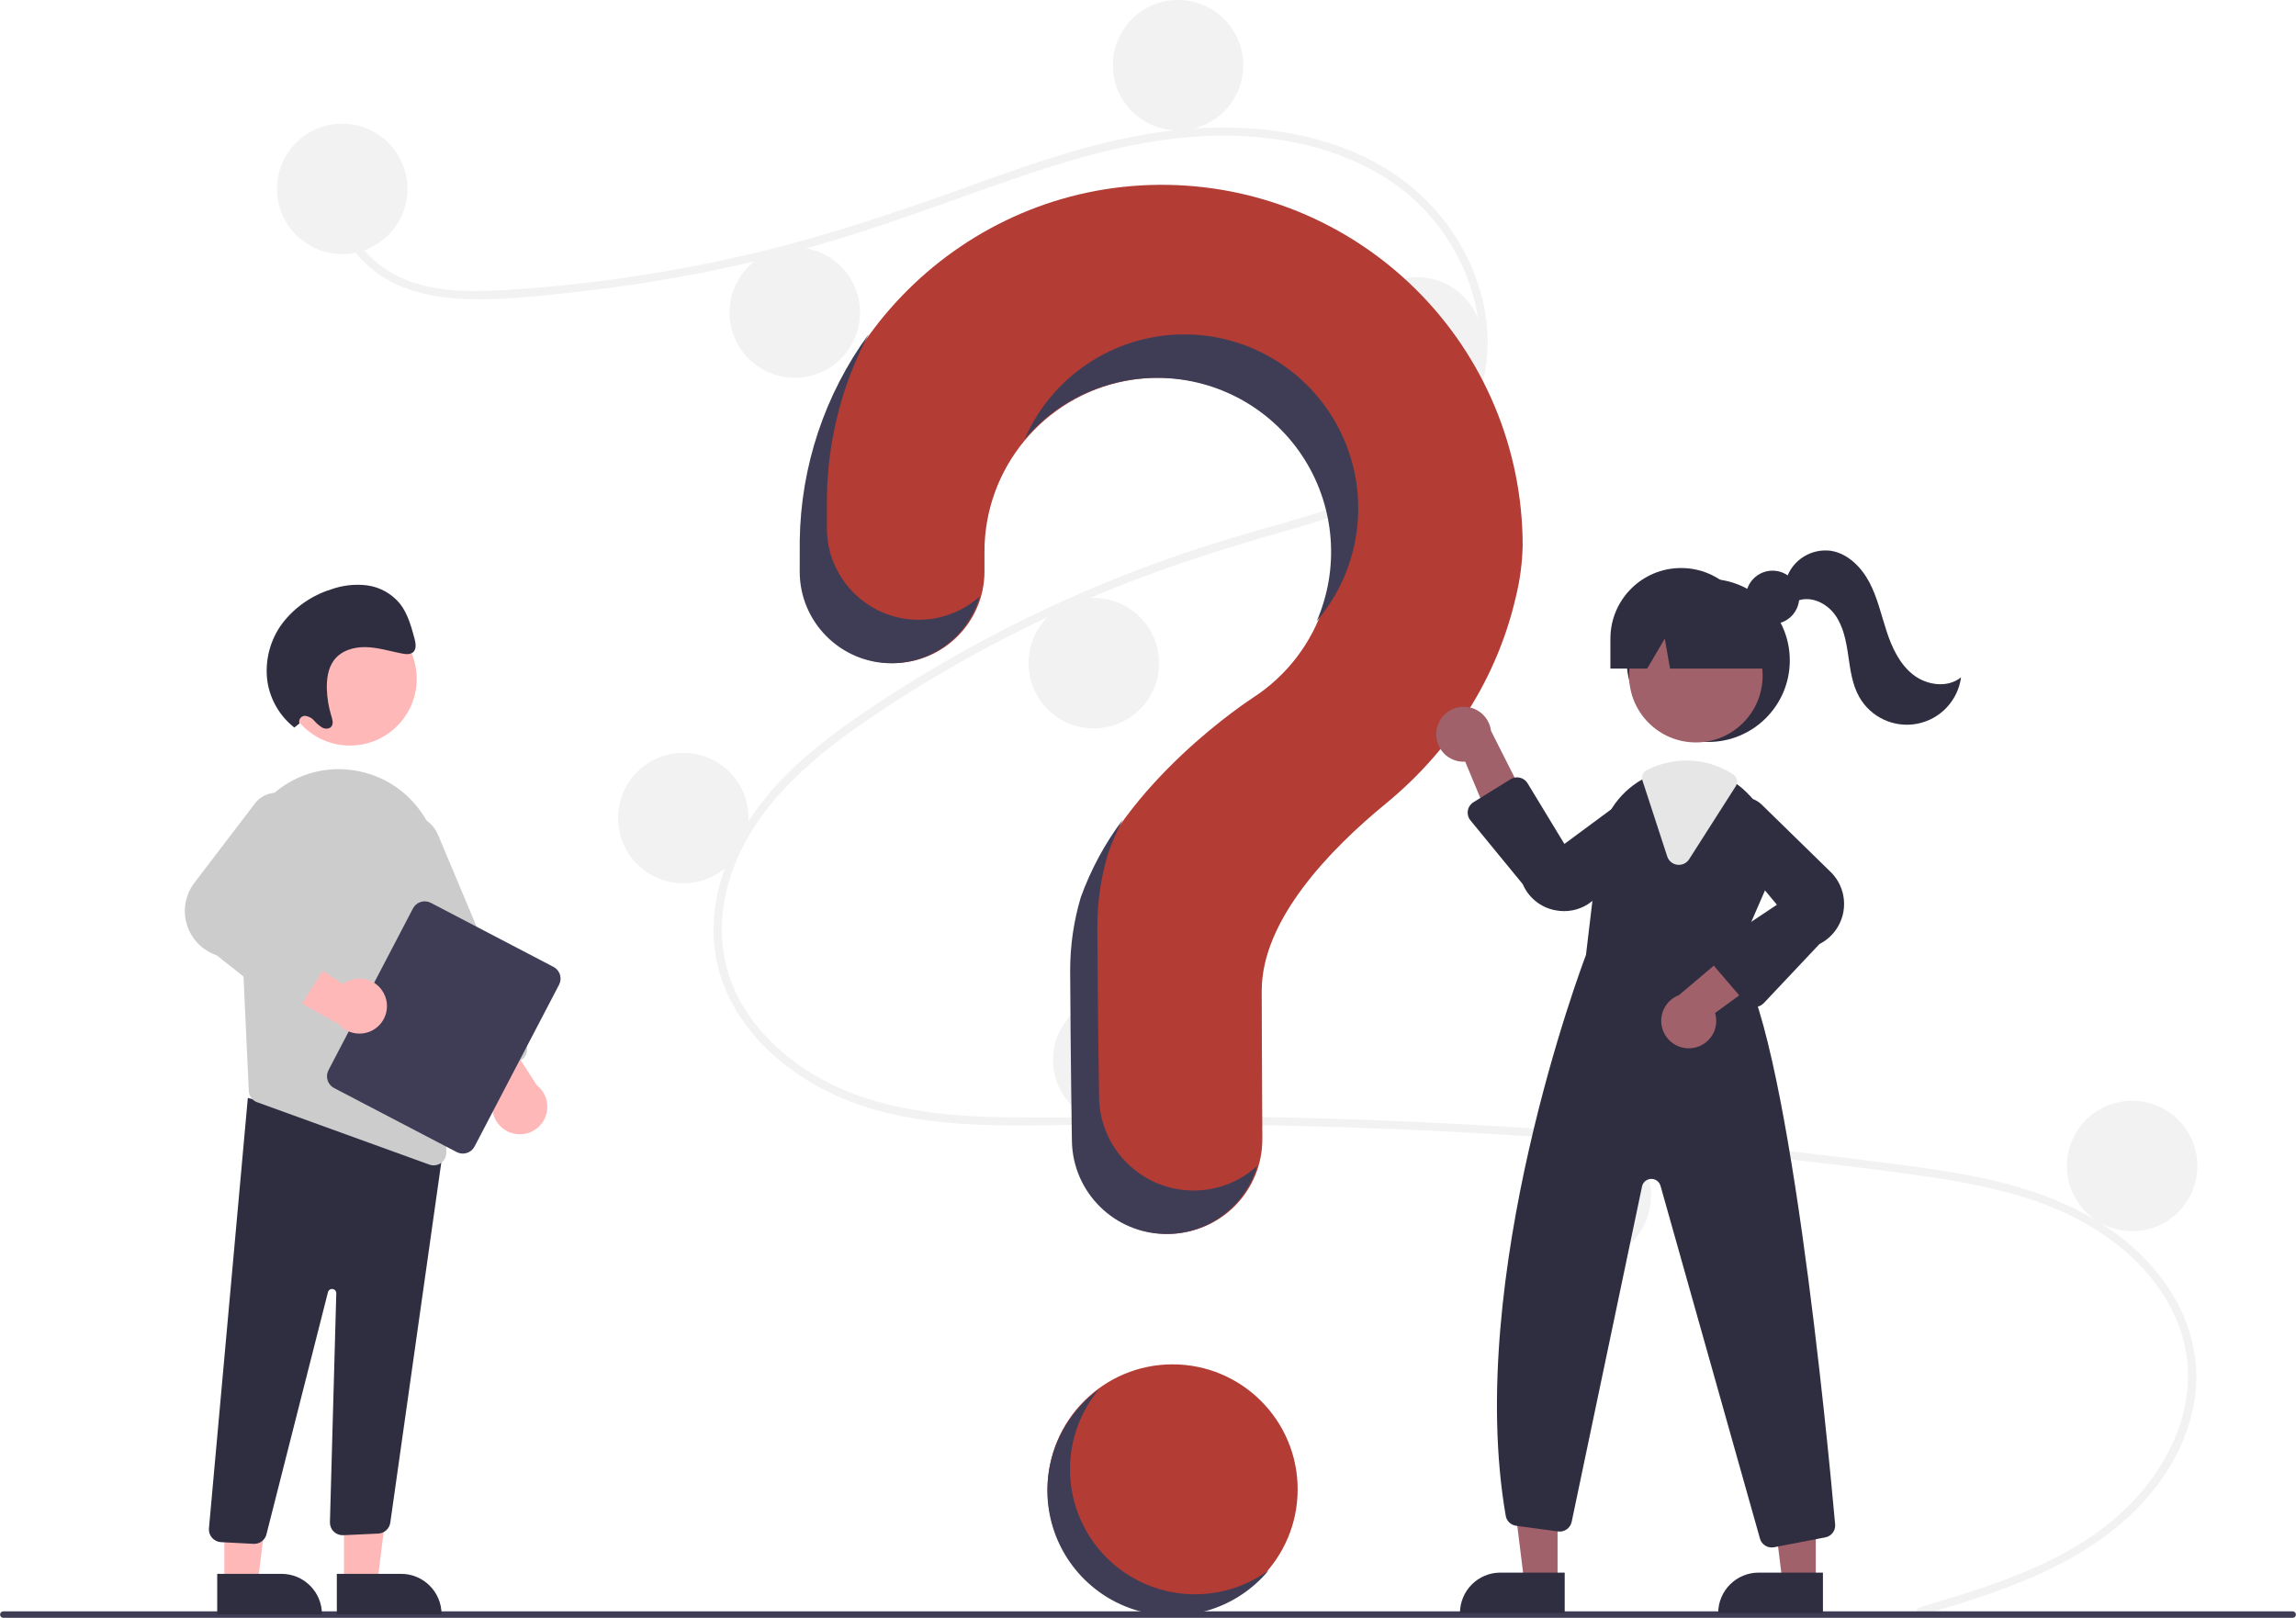
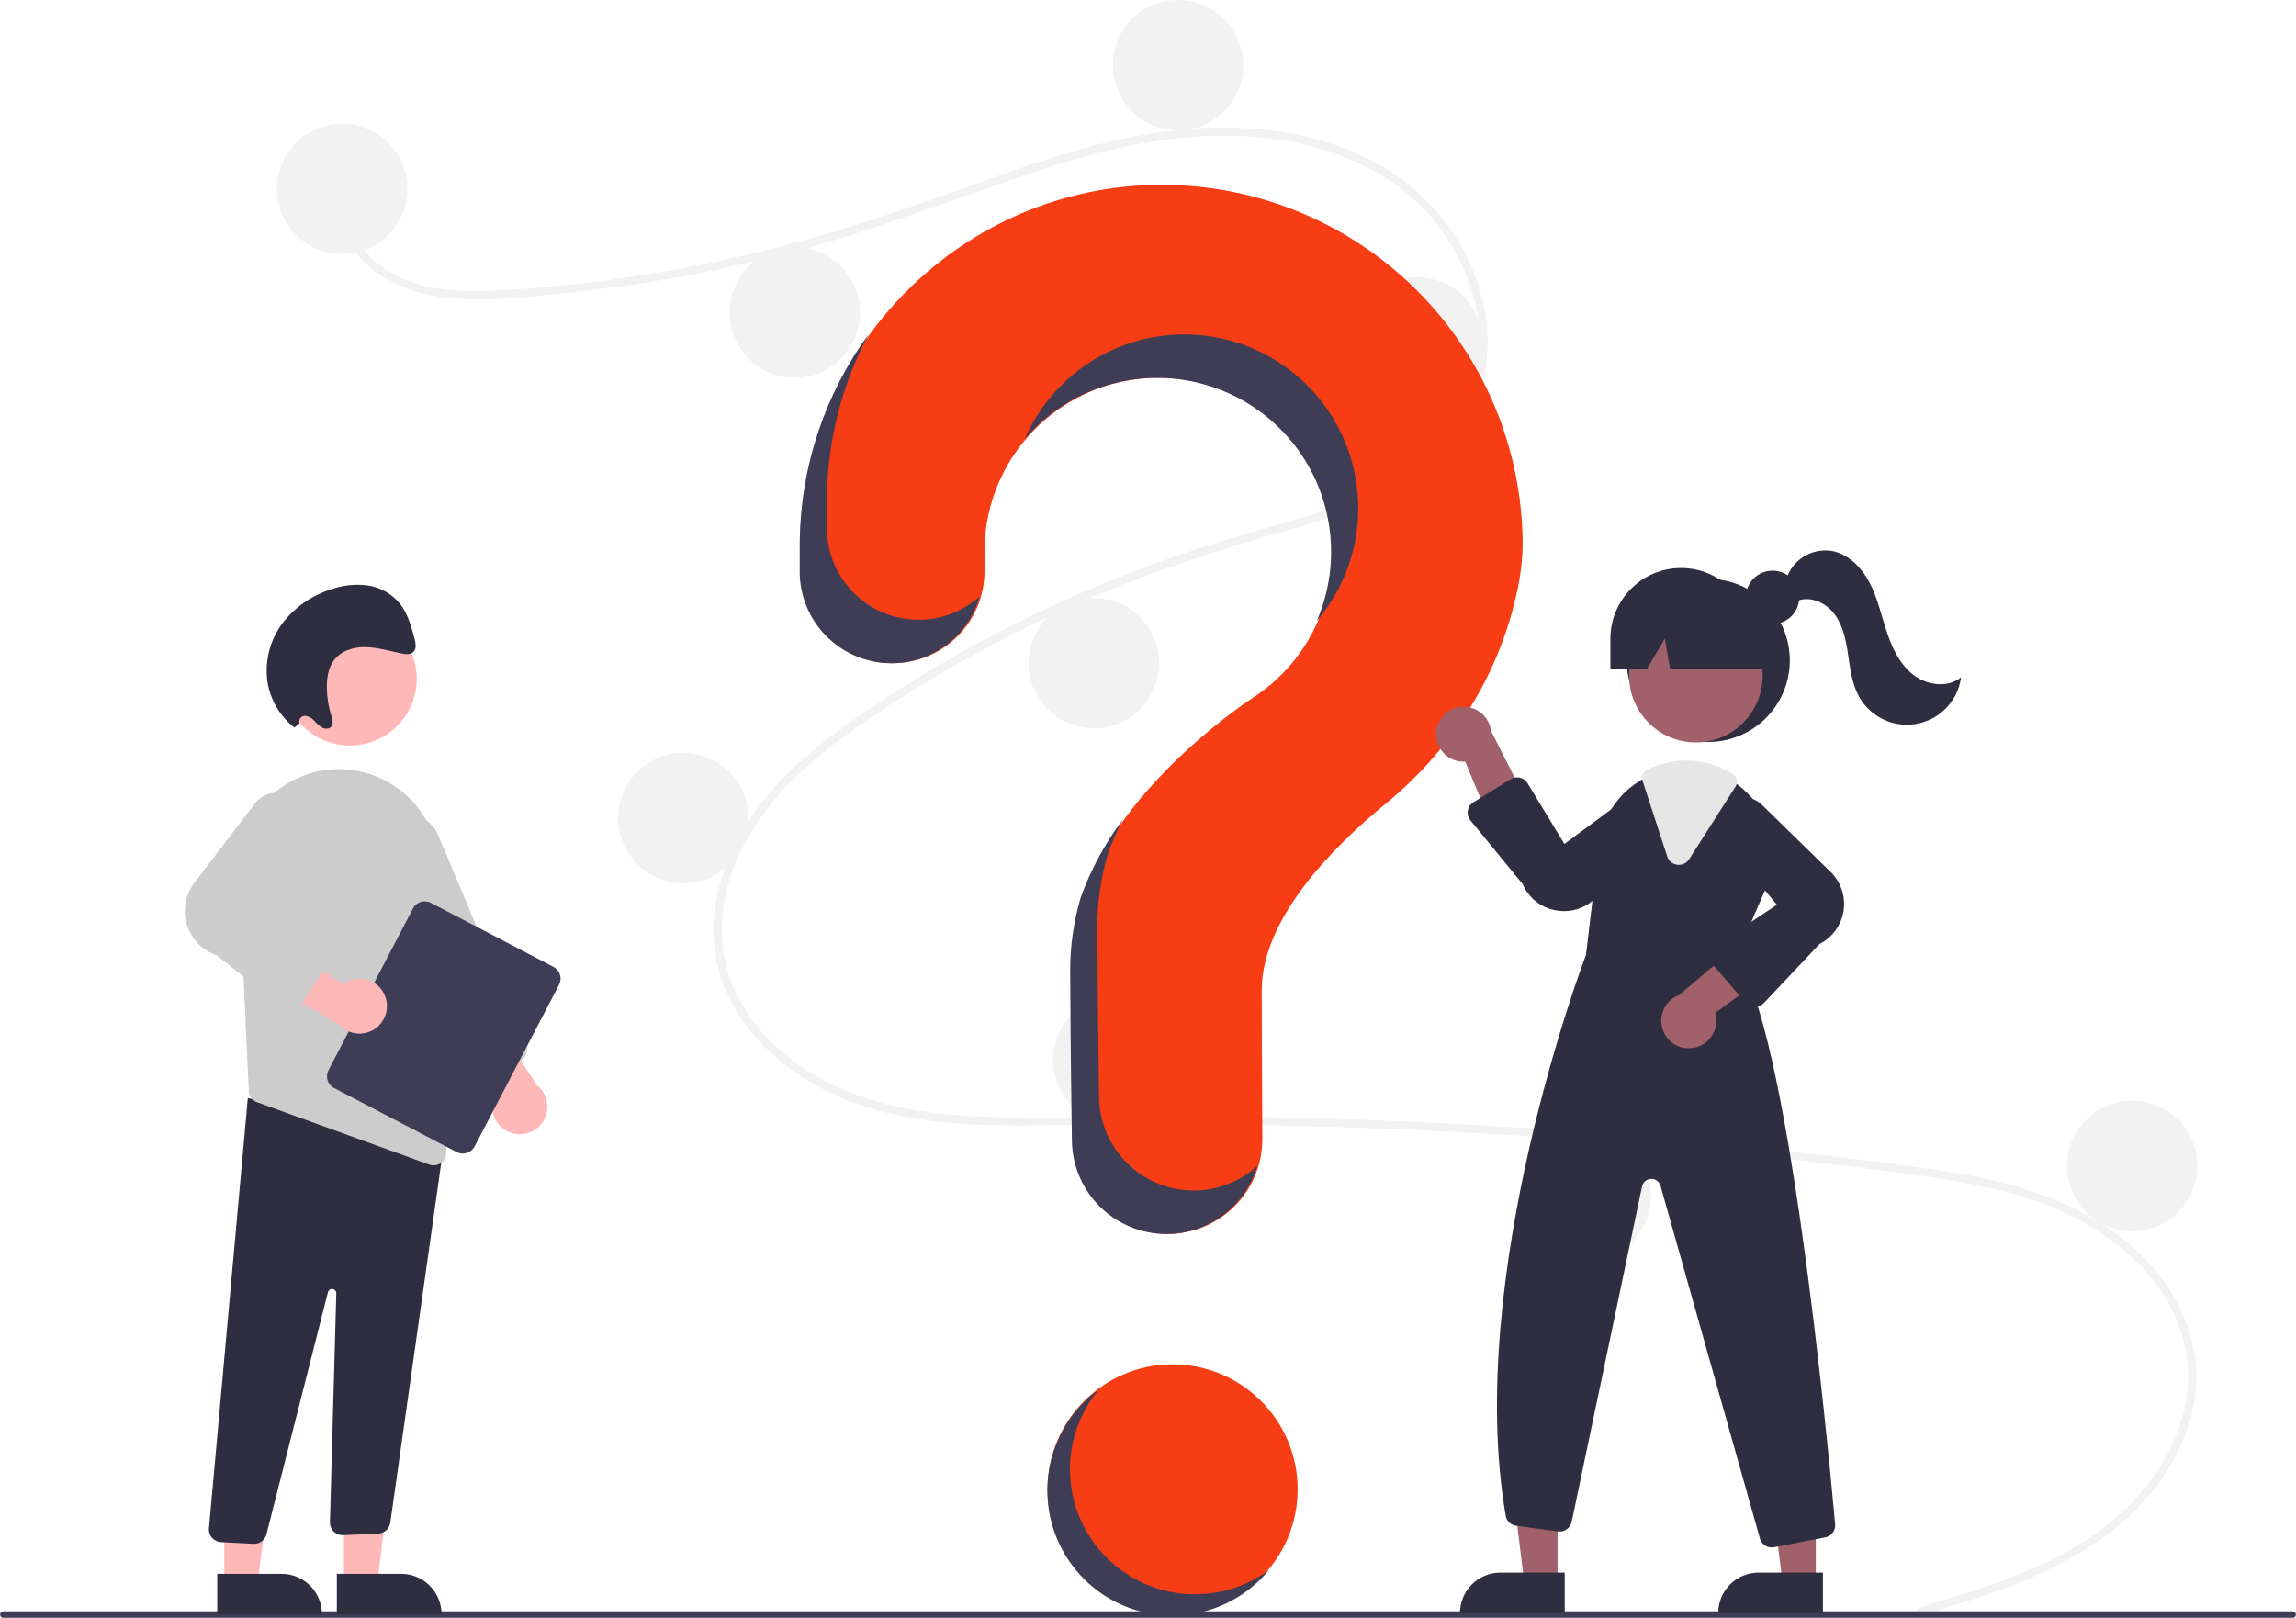
<svg xmlns="http://www.w3.org/2000/svg" id="ef672dd0-2e16-4c9d-8107-606b55e40777" data-name="Layer 1" width="844.675" height="595.262" viewBox="0 0 844.675 595.262">
-   <circle cx="431.393" cy="548" r="46" fill="#b33c34" />
+   <circle cx="431.393" cy="548" r="46" fill="#f73d13" />
  <path d="M883.862,743.785c25.735-7.729,53.094-15.788,73.503-34.161,18.238-16.418,30.55-41.489,22.995-66.112-7.54-24.572-30.124-40.956-53.442-49.105-13.225-4.622-27.061-7.186-40.891-9.2-15.035-2.19-30.136-3.984-45.23-5.71q-91.677-10.486-184.044-12.811c-30.385-.765-60.764-.747-91.152-.306-27.139.394-55.722.384-80.899-11.151-19.578-8.97-37.348-25.289-42.803-46.734-6.297-24.755,5.318-49.964,21.98-67.892,8.783-9.45,19.047-17.404,29.636-24.717,11.487-7.934,23.375-15.306,35.521-22.188a494.634,494.634,0,0,1,74.767-34.468c12.746-4.634,25.68-8.633,38.728-12.321,11.017-3.115,22.068-6.234,32.716-10.477,20.583-8.204,40.161-22.1,45.395-44.881,4.96-21.591-3.403-45.031-18.065-61.071-16.963-18.557-42.539-26.692-67.06-28.008-27.528-1.478-54.422,5.412-80.297,14.156-27.597,9.326-54.599,20.049-82.778,27.603a556.958,556.958,0,0,1-85.196,15.837c-14.082,1.5-28.59,3.193-42.756,2.045-11.872-.962-23.684-4.454-32.434-12.88-7.503-7.225-11.972-17.154-10.435-27.632.279-1.903,3.17-1.094,2.893.798-1.87,12.755,6.8,24.509,17.484,30.529,12.348,6.958,27.374,6.968,41.122,6.172a537.825,537.825,0,0,0,88.515-12.796c28.593-6.531,56.164-15.866,83.704-25.839,26.156-9.472,52.897-18.716,80.84-20.767,24.246-1.78,49.752,1.752,70.874,14.423,18.564,11.136,32.215,29.707,36.565,51.018,4.25,20.825-1.636,41.785-17.4,56.317-16.321,15.046-38.701,21.479-59.557,27.404-26.452,7.514-52.337,16.298-77.392,27.703a485.824,485.824,0,0,0-72.8,40.928c-22.246,15.202-44.201,34.331-51.237,61.451-3.277,12.633-2.672,26.032,2.812,37.965,4.876,10.61,12.907,19.535,22.262,26.419,22.321,16.424,50.453,19.797,77.414,20.132,30.281.377,60.564-.645,90.855-.148q92.599,1.52,184.819,11.273,23.108,2.446,46.158,5.407c13.822,1.776,27.69,3.541,41.278,6.695,24.162,5.608,47.674,16.392,62.692,36.878a61.319,61.319,0,0,1,11.947,30.446c1.051,11.524-1.77,23.069-6.98,33.321-11.532,22.69-33.134,37.123-56.073,46.605-12.287,5.079-25.032,8.926-37.752,12.746-1.853.557-2.645-2.338-.798-2.893Z" transform="translate(-177.6623 -152.3692)" fill="#f2f2f2" />
  <circle cx="125.893" cy="69.5" r="24" fill="#f2f2f2" />
  <circle cx="292.393" cy="115" r="24" fill="#f2f2f2" />
  <circle cx="433.393" cy="24" r="24" fill="#f2f2f2" />
  <circle cx="521.393" cy="126" r="24" fill="#f2f2f2" />
  <circle cx="402.393" cy="244" r="24" fill="#f2f2f2" />
  <circle cx="251.393" cy="301" r="24" fill="#f2f2f2" />
  <circle cx="411.393" cy="390" r="24" fill="#f2f2f2" />
  <circle cx="583.393" cy="440" r="24" fill="#f2f2f2" />
  <circle cx="784.393" cy="429" r="24" fill="#f2f2f2" />
-   <path d="M604.128,220.373c-71.892.508-130.756,58.93-131.777,130.816-.009.664-.014,5.33-.013,11.434a33.748,33.748,0,0,0,33.744,33.746h0a33.769,33.769,0,0,0,33.761-33.798c-.003-4.152-.006-7.026-.006-7.202a64,64,0,1,1,98.52,53.879l.012.014s-48.028,30.92-62.671,73.335l.012.003a94.004,94.004,0,0,0-3.874,26.768c0,3.725.219,36.321.643,62.778a34.786,34.786,0,0,0,34.79,34.222h0a34.796,34.796,0,0,0,34.794-35.011c-.147-24.229-.227-52.442-.227-54.489,0-26.045,25.125-51.995,45.764-68.917,23.766-19.487,40.868-46.043,47.737-75.999a86.762,86.762,0,0,0,2.499-18.834A132.75,132.75,0,0,0,604.128,220.373Z" transform="translate(-177.6623 -152.3692)" fill="#b33c34" />
+   <path d="M604.128,220.373c-71.892.508-130.756,58.93-131.777,130.816-.009.664-.014,5.33-.013,11.434a33.748,33.748,0,0,0,33.744,33.746h0a33.769,33.769,0,0,0,33.761-33.798c-.003-4.152-.006-7.026-.006-7.202a64,64,0,1,1,98.52,53.879l.012.014s-48.028,30.92-62.671,73.335l.012.003a94.004,94.004,0,0,0-3.874,26.768c0,3.725.219,36.321.643,62.778a34.786,34.786,0,0,0,34.79,34.222h0a34.796,34.796,0,0,0,34.794-35.011c-.147-24.229-.227-52.442-.227-54.489,0-26.045,25.125-51.995,45.764-68.917,23.766-19.487,40.868-46.043,47.737-75.999a86.762,86.762,0,0,0,2.499-18.834A132.75,132.75,0,0,0,604.128,220.373Z" transform="translate(-177.6623 -152.3692)" fill="#f73d13" />
  <path d="M1021.147,747.631H178.853a1.191,1.191,0,0,1,0-2.381h842.294a1.191,1.191,0,0,1,0,2.381Z" transform="translate(-177.6623 -152.3692)" fill="#3f3d56" />
  <circle cx="628.449" cy="242.996" r="30" fill="#2f2e41" />
  <polygon points="573.012 582.129 560.753 582.129 554.92 534.841 573.015 534.841 573.012 582.129" fill="#a0616a" />
  <path d="M551.996,578.626h23.644a0,0,0,0,1,0,0v14.887a0,0,0,0,1,0,0H537.109a0,0,0,0,1,0,0v0A14.887,14.887,0,0,1,551.996,578.626Z" fill="#2f2e41" />
  <polygon points="668.012 582.129 655.753 582.129 649.92 534.841 668.015 534.841 668.012 582.129" fill="#a0616a" />
  <path d="M646.996,578.626h23.644a0,0,0,0,1,0,0v14.887a0,0,0,0,1,0,0H632.109a0,0,0,0,1,0,0v0A14.887,14.887,0,0,1,646.996,578.626Z" fill="#2f2e41" />
  <circle cx="623.89" cy="248.61" r="24.561" fill="#a0616a" />
  <path d="M816.191,504.775l10.99-25.25a31.383,31.383,0,0,0-6.95-35.6,31.873,31.873,0,0,0-3.07-2.67,30.935,30.935,0,0,0-18.99-6.57,32.179,32.179,0,0,0-13.4,2.98c-.36.16-.71.33-1.07.5-.69.33-1.37.69-2.03,1.06a31.678,31.678,0,0,0-15.7,23.88l-4.85,40.64c-1.22,3.19-44.74,118.39-29.52,206.34a4.467,4.467,0,0,0,3.82,3.67l15.43,2.1a4.497,4.497,0,0,0,5.01-3.53l25.89-123.41a3.503,3.503,0,0,1,6.8-.23l36.58,129.78a4.471,4.471,0,0,0,4.31,3.28,5.122,5.122,0,0,0,.87-.08l18.85-3.63a4.471,4.471,0,0,0,3.63-4.81C850.021,682.335,835.301,527.605,816.191,504.775Z" transform="translate(-177.6623 -152.3692)" fill="#2f2e41" />
  <path d="M706.102,421.419A10.056,10.056,0,0,0,716.696,432.623l13.729,32.992,10.385-15.394-14.629-28.97a10.11,10.11,0,0,0-20.079.169Z" transform="translate(-177.6623 -152.3692)" fill="#a0616a" />
  <path d="M800.19,537.996a10.056,10.056,0,0,0,8.427-12.913l28.885-21.038-17.39-6.512-24.764,20.977a10.11,10.11,0,0,0,4.842,19.487Z" transform="translate(-177.6623 -152.3692)" fill="#a0616a" />
  <path d="M753.102,487.61a17.057,17.057,0,0,1-3.298-.325,16.305,16.305,0,0,1-11.948-9.616l-19.234-23.453a4.501,4.501,0,0,1,1.111-6.681l13.684-8.471a4.5,4.5,0,0,1,6.215,1.49l13.556,22.334L779.15,443.702A9.721,9.721,0,0,1,790.46,459.264l-25.912,23.637A16.253,16.253,0,0,1,753.102,487.61Z" transform="translate(-177.6623 -152.3692)" fill="#2f2e41" />
  <path d="M823.252,522.883c-.035,0-.071,0-.106-.001a4.508,4.508,0,0,1-3.311-1.57l-12.166-14.193a4.5,4.5,0,0,1,.92-6.673l22.781-15.188-20.638-24.812a9.721,9.721,0,0,1,14.887-12.183l25.084,24.513a16.525,16.525,0,0,1-3.675,26.94l-20.501,21.754A4.507,4.507,0,0,1,823.252,522.883Z" transform="translate(-177.6623 -152.3692)" fill="#2f2e41" />
  <path d="M795.307,470.584a4.632,4.632,0,0,1-.584-.037,4.461,4.461,0,0,1-3.71-3.069l-9.142-28.029a3.083,3.083,0,0,1,1.594-3.725l.297-.14c.269-.128.535-.254.807-.375a32.574,32.574,0,0,1,13.603-3.023,31.327,31.327,0,0,1,17.161,5.157,3.13,3.13,0,0,1,.901,4.294L799.084,468.504A4.455,4.455,0,0,1,795.307,470.584Z" transform="translate(-177.6623 -152.3692)" fill="#e6e6e6" />
  <circle cx="652.101" cy="219.786" r="9.817" fill="#2f2e41" />
  <path d="M796.111,361.365h0a26,26,0,0,0-26,26v11h13.529l6.471-11,1.941,11h41.059l-11-11A26,26,0,0,0,796.111,361.365Z" transform="translate(-177.6623 -152.3692)" fill="#2f2e41" />
  <path d="M834.809,365.431a15.15,15.15,0,0,1,16.481-10.396c6.256,1.046,11.202,6.075,14.149,11.691s4.308,11.903,6.289,17.928,4.791,12.084,9.793,15.984,12.677,4.958,17.59.946a20.118,20.118,0,0,1-37.477,7.181c-2.592-4.612-3.261-10.017-4.03-15.251s-1.767-10.65-4.862-14.94-8.888-7.093-13.804-5.139Z" transform="translate(-177.6623 -152.3692)" fill="#2f2e41" />
  <path d="M515.609,380.408h0a33.748,33.748,0,0,1-33.744-33.746c-0-6.104.004-10.771.013-11.434a131.507,131.507,0,0,1,15.359-59.909,131.803,131.803,0,0,0-25.359,75.909c-.009.664-.014,5.33-.013,11.434a33.748,33.748,0,0,0,33.744,33.746h0A33.773,33.773,0,0,0,538.097,371.817,33.622,33.622,0,0,1,515.609,380.408Z" transform="translate(-177.6623 -152.3692)" fill="#3f3d56" />
  <path d="M606.415,291.478a64.004,64.004,0,0,1,55.659,89.413,63.997,63.997,0,1,0-107.426-66.985A63.871,63.871,0,0,1,606.415,291.478Z" transform="translate(-177.6623 -152.3692)" fill="#3f3d56" />
  <path d="M616.797,590.408h0a34.787,34.787,0,0,1-34.79-34.222c-.423-26.456-.643-59.052-.643-62.778a94.004,94.004,0,0,1,3.874-26.768l-.012-.003a95.069,95.069,0,0,1,5.494-12.701,110.047,110.047,0,0,0-15.494,28.701l.012.003a94.004,94.004,0,0,0-3.874,26.768c0,3.725.219,36.321.643,62.778a34.787,34.787,0,0,0,34.79,34.222h0a34.803,34.803,0,0,0,33.402-25.048A34.66,34.66,0,0,1,616.797,590.408Z" transform="translate(-177.6623 -152.3692)" fill="#3f3d56" />
  <polygon points="126.541 582.585 138.8 582.584 144.633 535.296 126.538 535.297 126.541 582.585" fill="#ffb8b8" />
  <path d="M301.576,731.451H340.107a0,0,0,0,1,0,0v14.887a0,0,0,0,1,0,0H316.463A14.887,14.887,0,0,1,301.576,731.451v0A0,0,0,0,1,301.576,731.451Z" transform="translate(464.0541 1325.404) rotate(179.9974)" fill="#2f2e41" />
  <polygon points="82.541 582.585 94.8 582.584 100.633 535.296 82.538 535.297 82.541 582.585" fill="#ffb8b8" />
  <path d="M257.576,731.451H296.107a0,0,0,0,1,0,0v14.887a0,0,0,0,1,0,0H272.463A14.887,14.887,0,0,1,257.576,731.451v0A0,0,0,0,1,257.576,731.451Z" transform="translate(376.0541 1325.406) rotate(179.9974)" fill="#2f2e41" />
  <path d="M270.917,720.411l-11.975-.63a4.673,4.673,0,0,1-4.419-4.967l14.313-158.466,65.911,17.786,6.35-1.732L321.239,712.686a4.696,4.696,0,0,1-4.358,3.945l-12.909.601a4.674,4.674,0,0,1-4.931-4.796l2.339-84.196a1.558,1.558,0,0,0-3.083-.36L275.739,716.692a4.646,4.646,0,0,1-4.569,3.725C271.086,720.418,271.002,720.416,270.917,720.411Z" transform="translate(-177.6623 -152.3692)" fill="#2f2e41" />
  <circle cx="128.742" cy="249.759" r="24.561" fill="#ffb8b8" />
  <path d="M265.512,474.287l2.701,58.267.976,21.199a4.642,4.642,0,0,0,3.074,4.175l63.336,22.943a4.477,4.477,0,0,0,1.6.28,4.644,4.644,0,0,0,4.664-4.788L339.266,471.597A36.93,36.93,0,0,0,308.522,435.92c-.613-.093-1.236-.187-1.859-.27a36.249,36.249,0,0,0-29.165,9.441,37.236,37.236,0,0,0-11.986,29.196Z" transform="translate(-177.6623 -152.3692)" fill="#ccc" />
  <path d="M365.855,569.245a10.064,10.064,0,0,1-5.369-15.227l-21.478-28.56,18.534-1.147,17.554,27.297a10.111,10.111,0,0,1-9.242,17.637Z" transform="translate(-177.6623 -152.3692)" fill="#ffb8b8" />
  <path d="M350.753,548.85a4.644,4.644,0,0,1-2.541-2.518L315.854,469.237a12.463,12.463,0,1,1,22.984-9.647l32.358,77.095a4.679,4.679,0,0,1-2.5,6.118l-14.365,6.029a4.642,4.642,0,0,1-3.577.017Z" transform="translate(-177.6623 -152.3692)" fill="#ccc" />
  <path d="M298.508,546.131,329.587,486.622a4.878,4.878,0,0,1,6.575-2.063l45.112,23.56a4.878,4.878,0,0,1,2.063,6.575l-31.079,59.509a4.878,4.878,0,0,1-6.575,2.063L300.571,552.706A4.878,4.878,0,0,1,298.508,546.131Z" transform="translate(-177.6623 -152.3692)" fill="#3f3d56" />
  <path d="M319.351,518.943a10.064,10.064,0,0,0-15.517-4.46l-29.778-19.754-.051,18.57L302.29,529.21a10.111,10.111,0,0,0,17.06-10.267Z" transform="translate(-177.6623 -152.3692)" fill="#ffb8b8" />
  <path d="M281.701,523.119l-24.337-19.278a17.163,17.163,0,0,1-7.823-27.135l22.097-28.96a10.096,10.096,0,0,1,17.13,10.284l-17.484,28.6,25.694,12.187a4.674,4.674,0,0,1,1.948,6.72l-10.372,16.414a4.682,4.682,0,0,1-3.167,2.111c-.026.004-.051.008-.077.012A4.696,4.696,0,0,1,281.701,523.119Z" transform="translate(-177.6623 -152.3692)" fill="#ccc" />
  <path d="M287.845,418.574a2.135,2.135,0,0,1,1.856-2.819,4.93,4.93,0,0,1,3.476,1.715,13.833,13.833,0,0,0,3.071,2.637c1.188.599,2.8.514,3.477-.628.636-1.072.2-2.508-.185-3.753a36.907,36.907,0,0,1-1.63-9.77c-.111-3.7.411-7.562,2.46-10.448,2.644-3.725,7.371-5.139,11.845-5.036s8.875,1.484,13.307,2.357c1.53.301,3.328.456,4.352-.73,1.088-1.261.688-3.301.226-5.004-1.201-4.417-2.475-8.985-5.265-12.552a18.898,18.898,0,0,0-12.061-6.79,28.938,28.938,0,0,0-13.462,1.528,36.096,36.096,0,0,0-17.683,12.319,29.236,29.236,0,0,0-5.578,21.6,26.667,26.667,0,0,0,9.886,16.855Z" transform="translate(-177.6623 -152.3692)" fill="#2f2e41" />
  <path d="M598.92,735.149a45.994,45.994,0,0,1-17.07-71.489,45.997,45.997,0,1,0,62.569,66.464A45.969,45.969,0,0,1,598.92,735.149Z" transform="translate(-177.6623 -152.3692)" fill="#3f3d56" />
</svg>
